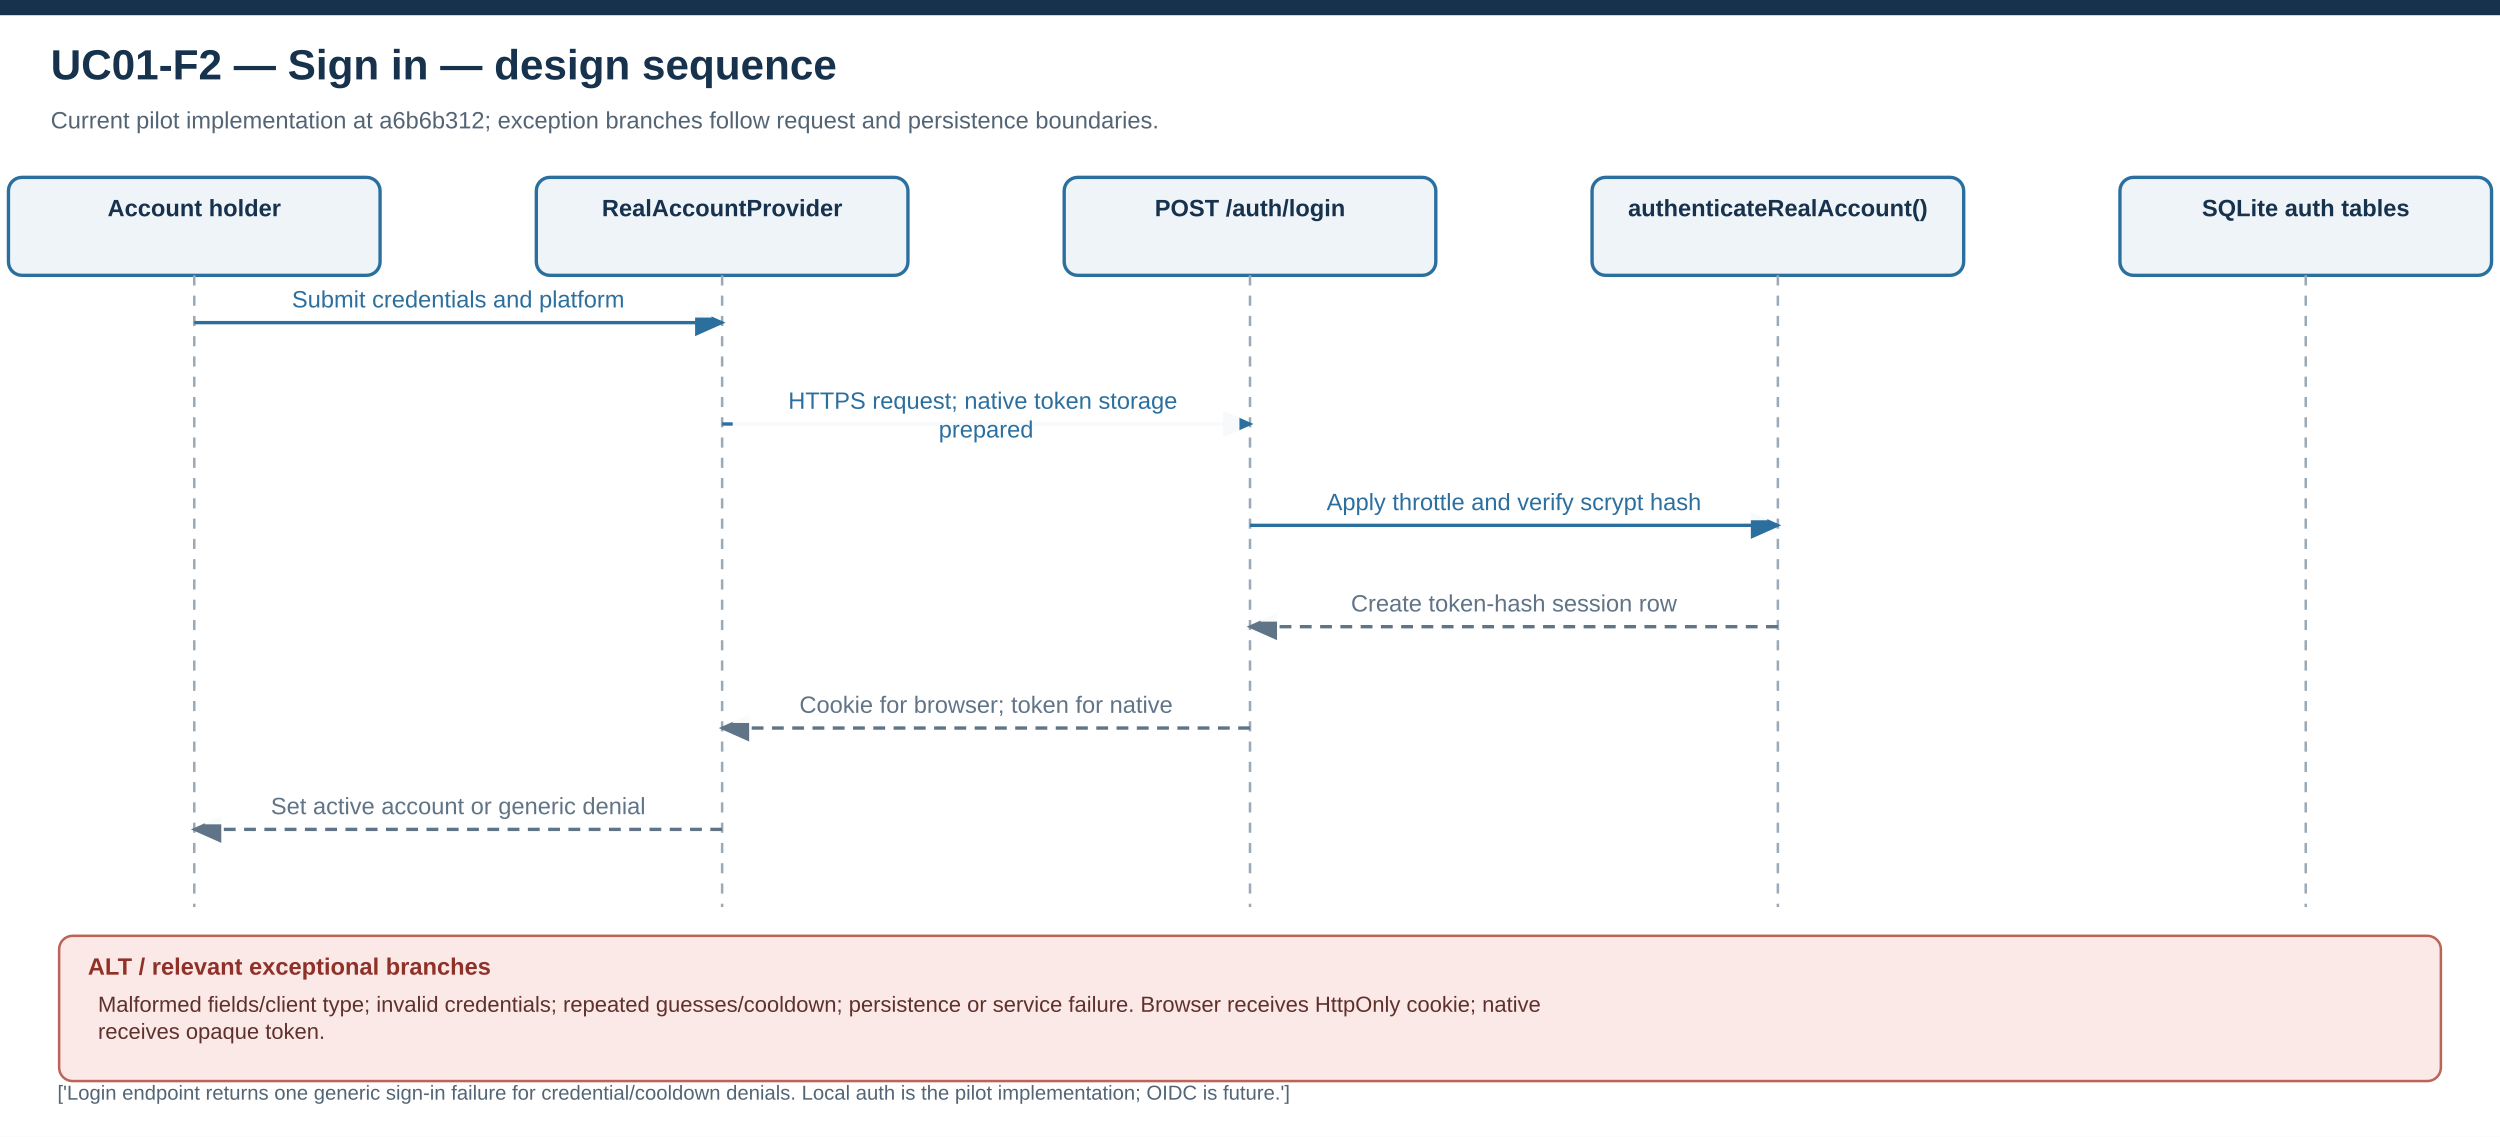
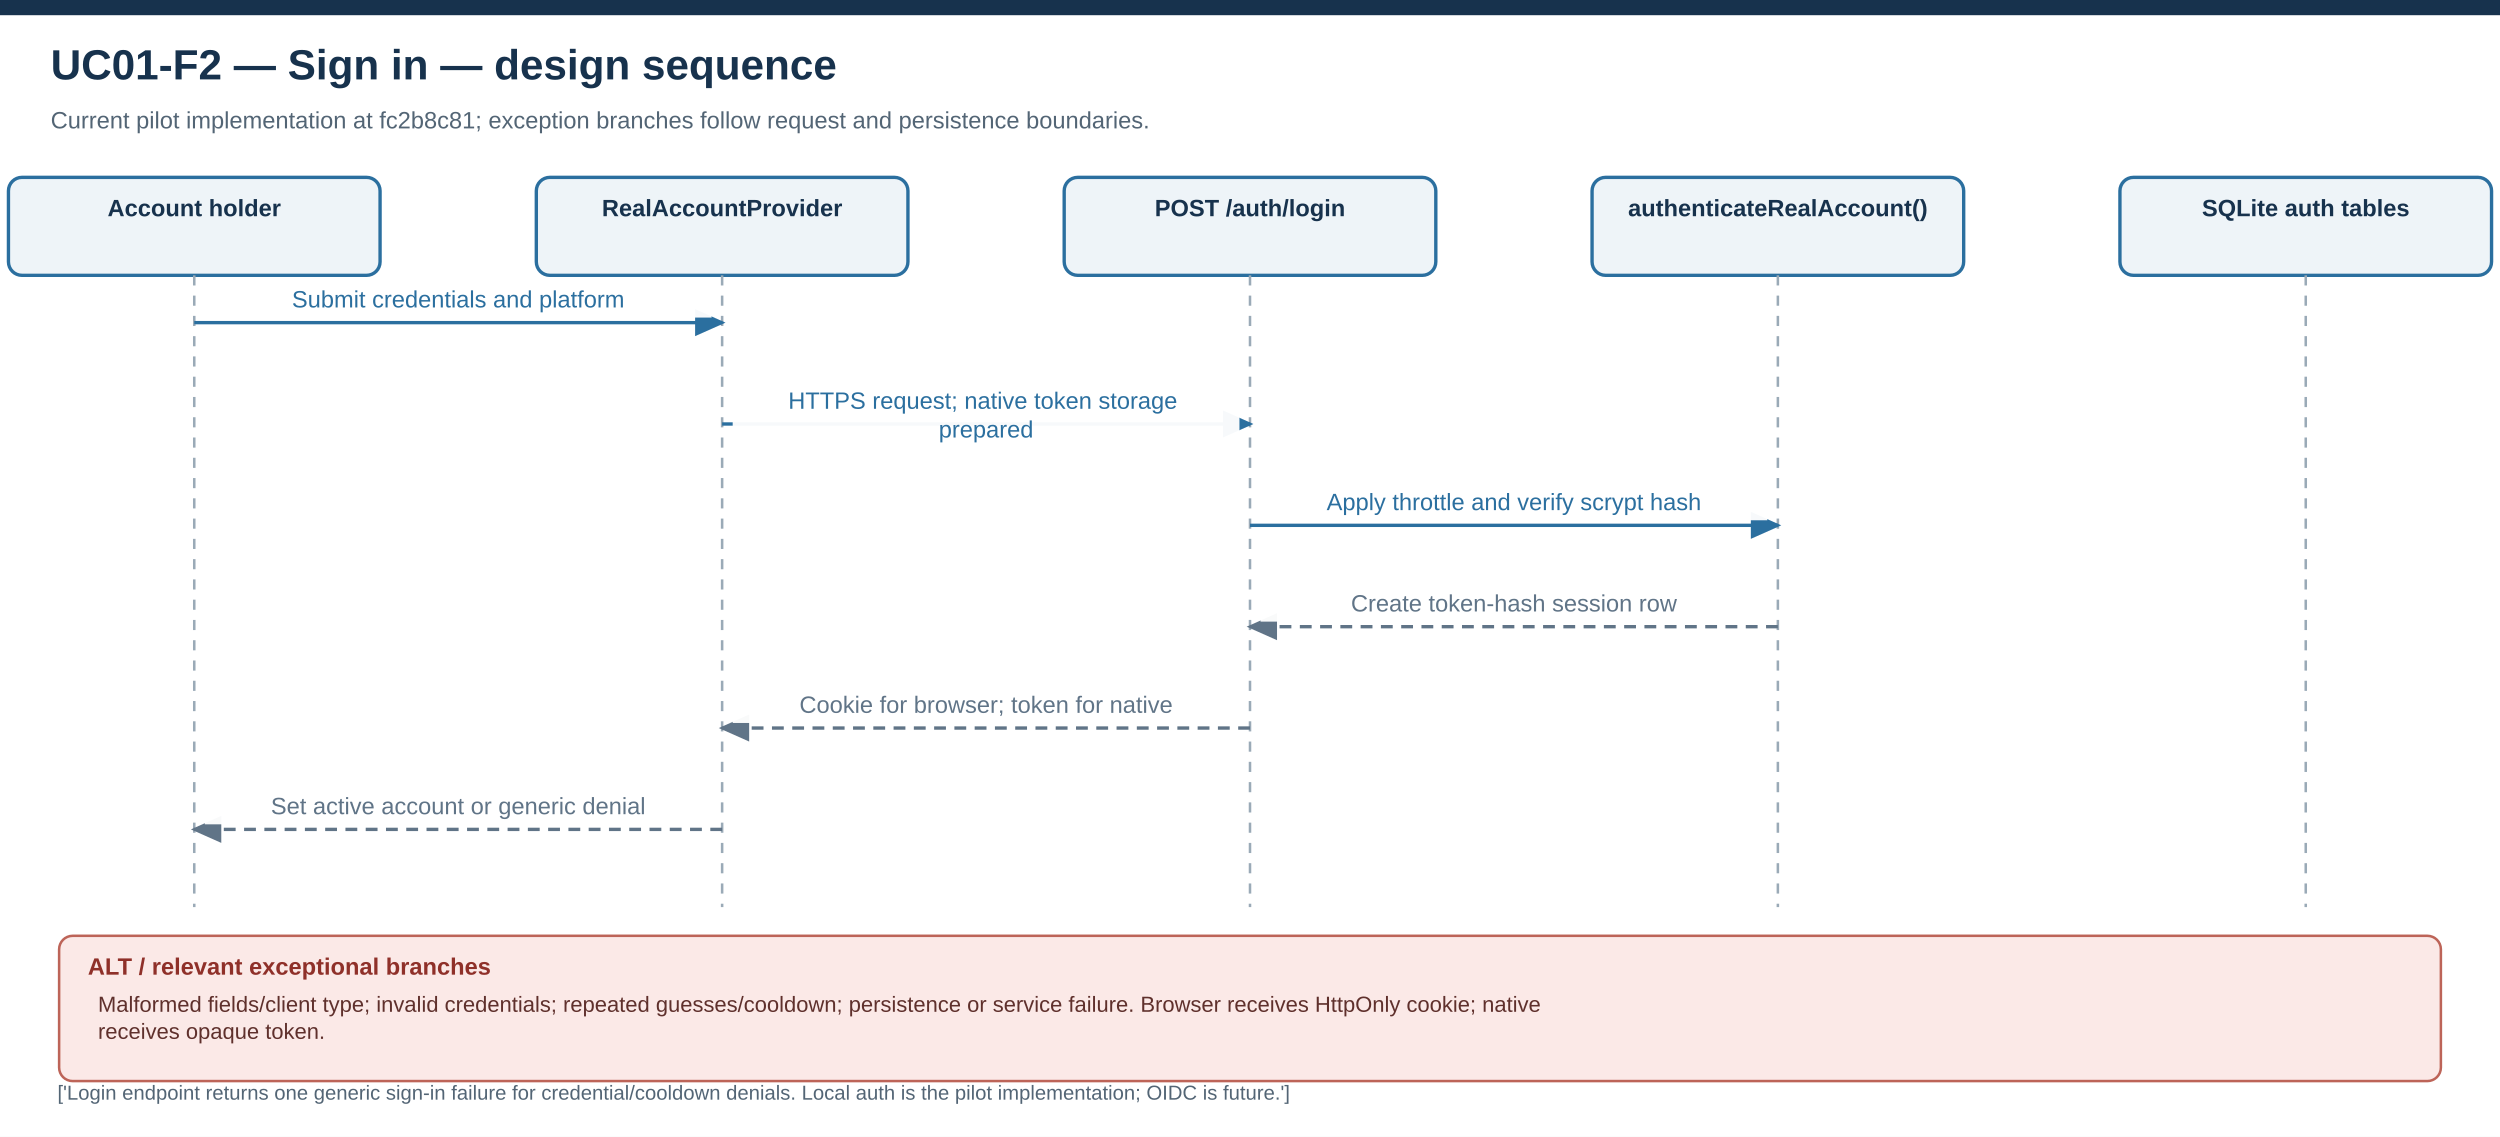
<svg xmlns="http://www.w3.org/2000/svg" width="1480px" height="673px" viewBox="0 0 1480 673" role="img" aria-label="UC01-F2 — Sign in — design sequence">
  <defs>
    <marker id="arrow" markerWidth="9" markerHeight="8" refX="8" refY="4" orient="auto">
      <path d="M0,0 L9,4 L0,8 z" fill="#607487" />
    </marker>
    <marker id="arrowBlue" markerWidth="9" markerHeight="8" refX="8" refY="4" orient="auto">
      <path d="M0,0 L9,4 L0,8 z" fill="#2b6f9f" />
    </marker>
    <marker id="arrowRed" markerWidth="9" markerHeight="8" refX="8" refY="4" orient="auto">
      <path d="M0,0 L9,4 L0,8 z" fill="#b34339" />
    </marker>
  </defs>
  <rect x="0" y="0" width="1480" height="673" fill="#ffffff" />
  <rect x="0" y="0" width="1480" height="9" fill="#17324d" />
  <text x="30" y="47" text-anchor="start" font-family="Arial, Helvetica, sans-serif" font-size="25px" font-weight="bold" fill="#17324d" word-spacing="1px" class="">UC01-F2 — Sign in — design sequence</text>
  <text x="30" y="76" text-anchor="start" font-family="Arial, Helvetica, sans-serif" font-size="14px" font-weight="normal" fill="#536575" word-spacing="1px">
-     <tspan x="30" dy="0">Current pilot implementation at a6b6b312; exception branches follow request and persistence boundaries.</tspan>
+     <tspan x="30" dy="0">Current pilot implementation at fc2b8c81; exception branches follow request and persistence boundaries.</tspan>
  </text>
  <rect x="5.0" y="105" width="220" height="58" rx="8" fill="#eef4f8" stroke="#2b6f9f" stroke-width="2" />
  <text x="115.0" y="128" text-anchor="middle" font-family="Arial, Helvetica, sans-serif" font-size="14px" font-weight="bold" fill="#17324d" word-spacing="1px">
    <tspan x="115.0" dy="0">Account holder</tspan>
  </text>
  <line x1="115.0" y1="163" x2="115.0" y2="537" stroke="#9aaab7" stroke-width="1.5" stroke-dasharray="6 6" />
  <rect x="317.5" y="105" width="220" height="58" rx="8" fill="#eef4f8" stroke="#2b6f9f" stroke-width="2" />
  <text x="427.5" y="128" text-anchor="middle" font-family="Arial, Helvetica, sans-serif" font-size="14px" font-weight="bold" fill="#17324d" word-spacing="1px">
    <tspan x="427.5" dy="0">RealAccountProvider</tspan>
  </text>
  <line x1="427.5" y1="163" x2="427.5" y2="537" stroke="#9aaab7" stroke-width="1.5" stroke-dasharray="6 6" />
  <rect x="630.0" y="105" width="220" height="58" rx="8" fill="#eef4f8" stroke="#2b6f9f" stroke-width="2" />
  <text x="740.0" y="128" text-anchor="middle" font-family="Arial, Helvetica, sans-serif" font-size="14px" font-weight="bold" fill="#17324d" word-spacing="1px">
    <tspan x="740.0" dy="0">POST /auth/login</tspan>
  </text>
  <line x1="740.0" y1="163" x2="740.0" y2="537" stroke="#9aaab7" stroke-width="1.5" stroke-dasharray="6 6" />
  <rect x="942.5" y="105" width="220" height="58" rx="8" fill="#eef4f8" stroke="#2b6f9f" stroke-width="2" />
  <text x="1052.5" y="128" text-anchor="middle" font-family="Arial, Helvetica, sans-serif" font-size="14px" font-weight="bold" fill="#17324d" word-spacing="1px">
    <tspan x="1052.5" dy="0">authenticateRealAccount()</tspan>
  </text>
  <line x1="1052.5" y1="163" x2="1052.5" y2="537" stroke="#9aaab7" stroke-width="1.5" stroke-dasharray="6 6" />
  <rect x="1255.0" y="105" width="220" height="58" rx="8" fill="#eef4f8" stroke="#2b6f9f" stroke-width="2" />
  <text x="1365.0" y="128" text-anchor="middle" font-family="Arial, Helvetica, sans-serif" font-size="14px" font-weight="bold" fill="#17324d" word-spacing="1px">
    <tspan x="1365.0" dy="0">SQLite auth tables</tspan>
  </text>
  <line x1="1365.0" y1="163" x2="1365.0" y2="537" stroke="#9aaab7" stroke-width="1.5" stroke-dasharray="6 6" />
  <line x1="115.0" y1="191" x2="427.5" y2="191" stroke="#2b6f9f" stroke-width="2" marker-end="url(#arrowBlue)" />
  <rect x="121.25" y="166" width="300" height="22" fill="#ffffff" opacity="0.96" />
  <text x="271.25" y="182" text-anchor="middle" font-family="Arial, Helvetica, sans-serif" font-size="14px" font-weight="normal" fill="#2b6f9f" word-spacing="1px">
    <tspan x="271.25" dy="0">Submit credentials and platform</tspan>
  </text>
  <line x1="427.5" y1="251" x2="740.0" y2="251" stroke="#2b6f9f" stroke-width="2" marker-end="url(#arrowBlue)" />
  <rect x="433.75" y="226" width="300" height="39" fill="#ffffff" opacity="0.96" />
  <text x="583.75" y="242" text-anchor="middle" font-family="Arial, Helvetica, sans-serif" font-size="14px" font-weight="normal" fill="#2b6f9f" word-spacing="1px">
    <tspan x="583.75" dy="0">HTTPS request; native token storage</tspan>
    <tspan x="583.75" dy="17">prepared</tspan>
  </text>
  <line x1="740.0" y1="311" x2="1052.5" y2="311" stroke="#2b6f9f" stroke-width="2" marker-end="url(#arrowBlue)" />
  <rect x="746.25" y="286" width="300" height="22" fill="#ffffff" opacity="0.96" />
  <text x="896.25" y="302" text-anchor="middle" font-family="Arial, Helvetica, sans-serif" font-size="14px" font-weight="normal" fill="#2b6f9f" word-spacing="1px">
    <tspan x="896.25" dy="0">Apply throttle and verify scrypt hash</tspan>
  </text>
  <line x1="1052.5" y1="371" x2="740.0" y2="371" stroke="#607487" stroke-width="2" stroke-dasharray="7 5" marker-end="url(#arrow)" />
  <rect x="746.25" y="346" width="300" height="22" fill="#ffffff" opacity="0.96" />
  <text x="896.25" y="362" text-anchor="middle" font-family="Arial, Helvetica, sans-serif" font-size="14px" font-weight="normal" fill="#607487" word-spacing="1px">
    <tspan x="896.25" dy="0">Create token-hash session row</tspan>
  </text>
  <line x1="740.0" y1="431" x2="427.5" y2="431" stroke="#607487" stroke-width="2" stroke-dasharray="7 5" marker-end="url(#arrow)" />
  <rect x="433.75" y="406" width="300" height="22" fill="#ffffff" opacity="0.96" />
  <text x="583.75" y="422" text-anchor="middle" font-family="Arial, Helvetica, sans-serif" font-size="14px" font-weight="normal" fill="#607487" word-spacing="1px">
    <tspan x="583.75" dy="0">Cookie for browser; token for native</tspan>
  </text>
  <line x1="427.5" y1="491" x2="115.0" y2="491" stroke="#607487" stroke-width="2" stroke-dasharray="7 5" marker-end="url(#arrow)" />
  <rect x="121.25" y="466" width="300" height="22" fill="#ffffff" opacity="0.96" />
  <text x="271.25" y="482" text-anchor="middle" font-family="Arial, Helvetica, sans-serif" font-size="14px" font-weight="normal" fill="#607487" word-spacing="1px">
    <tspan x="271.25" dy="0">Set active account or generic denial</tspan>
  </text>
  <rect x="35" y="554" width="1410" height="86" rx="8" fill="#fbe9e7" stroke="#bd6458" stroke-width="1.5" />
  <text x="52" y="577" text-anchor="start" font-family="Arial, Helvetica, sans-serif" font-size="14px" font-weight="bold" fill="#8f3029" word-spacing="1px" class="">ALT / relevant exceptional branches</text>
  <text x="58" y="599" text-anchor="start" font-family="Arial, Helvetica, sans-serif" font-size="13px" font-weight="normal" fill="#5f302c" word-spacing="1px">
    <tspan x="58" dy="0">Malformed fields/client type; invalid credentials; repeated guesses/cooldown; persistence or service failure. Browser receives HttpOnly cookie; native</tspan>
    <tspan x="58" dy="16">receives opaque token.</tspan>
  </text>
  <text x="34" y="651" text-anchor="start" font-family="Arial, Helvetica, sans-serif" font-size="12px" font-weight="normal" fill="#536575" word-spacing="1px">
    <tspan x="34" dy="0">['Login endpoint returns one generic sign-in failure for credential/cooldown denials. Local auth is the pilot implementation; OIDC is future.']</tspan>
  </text>
</svg>
